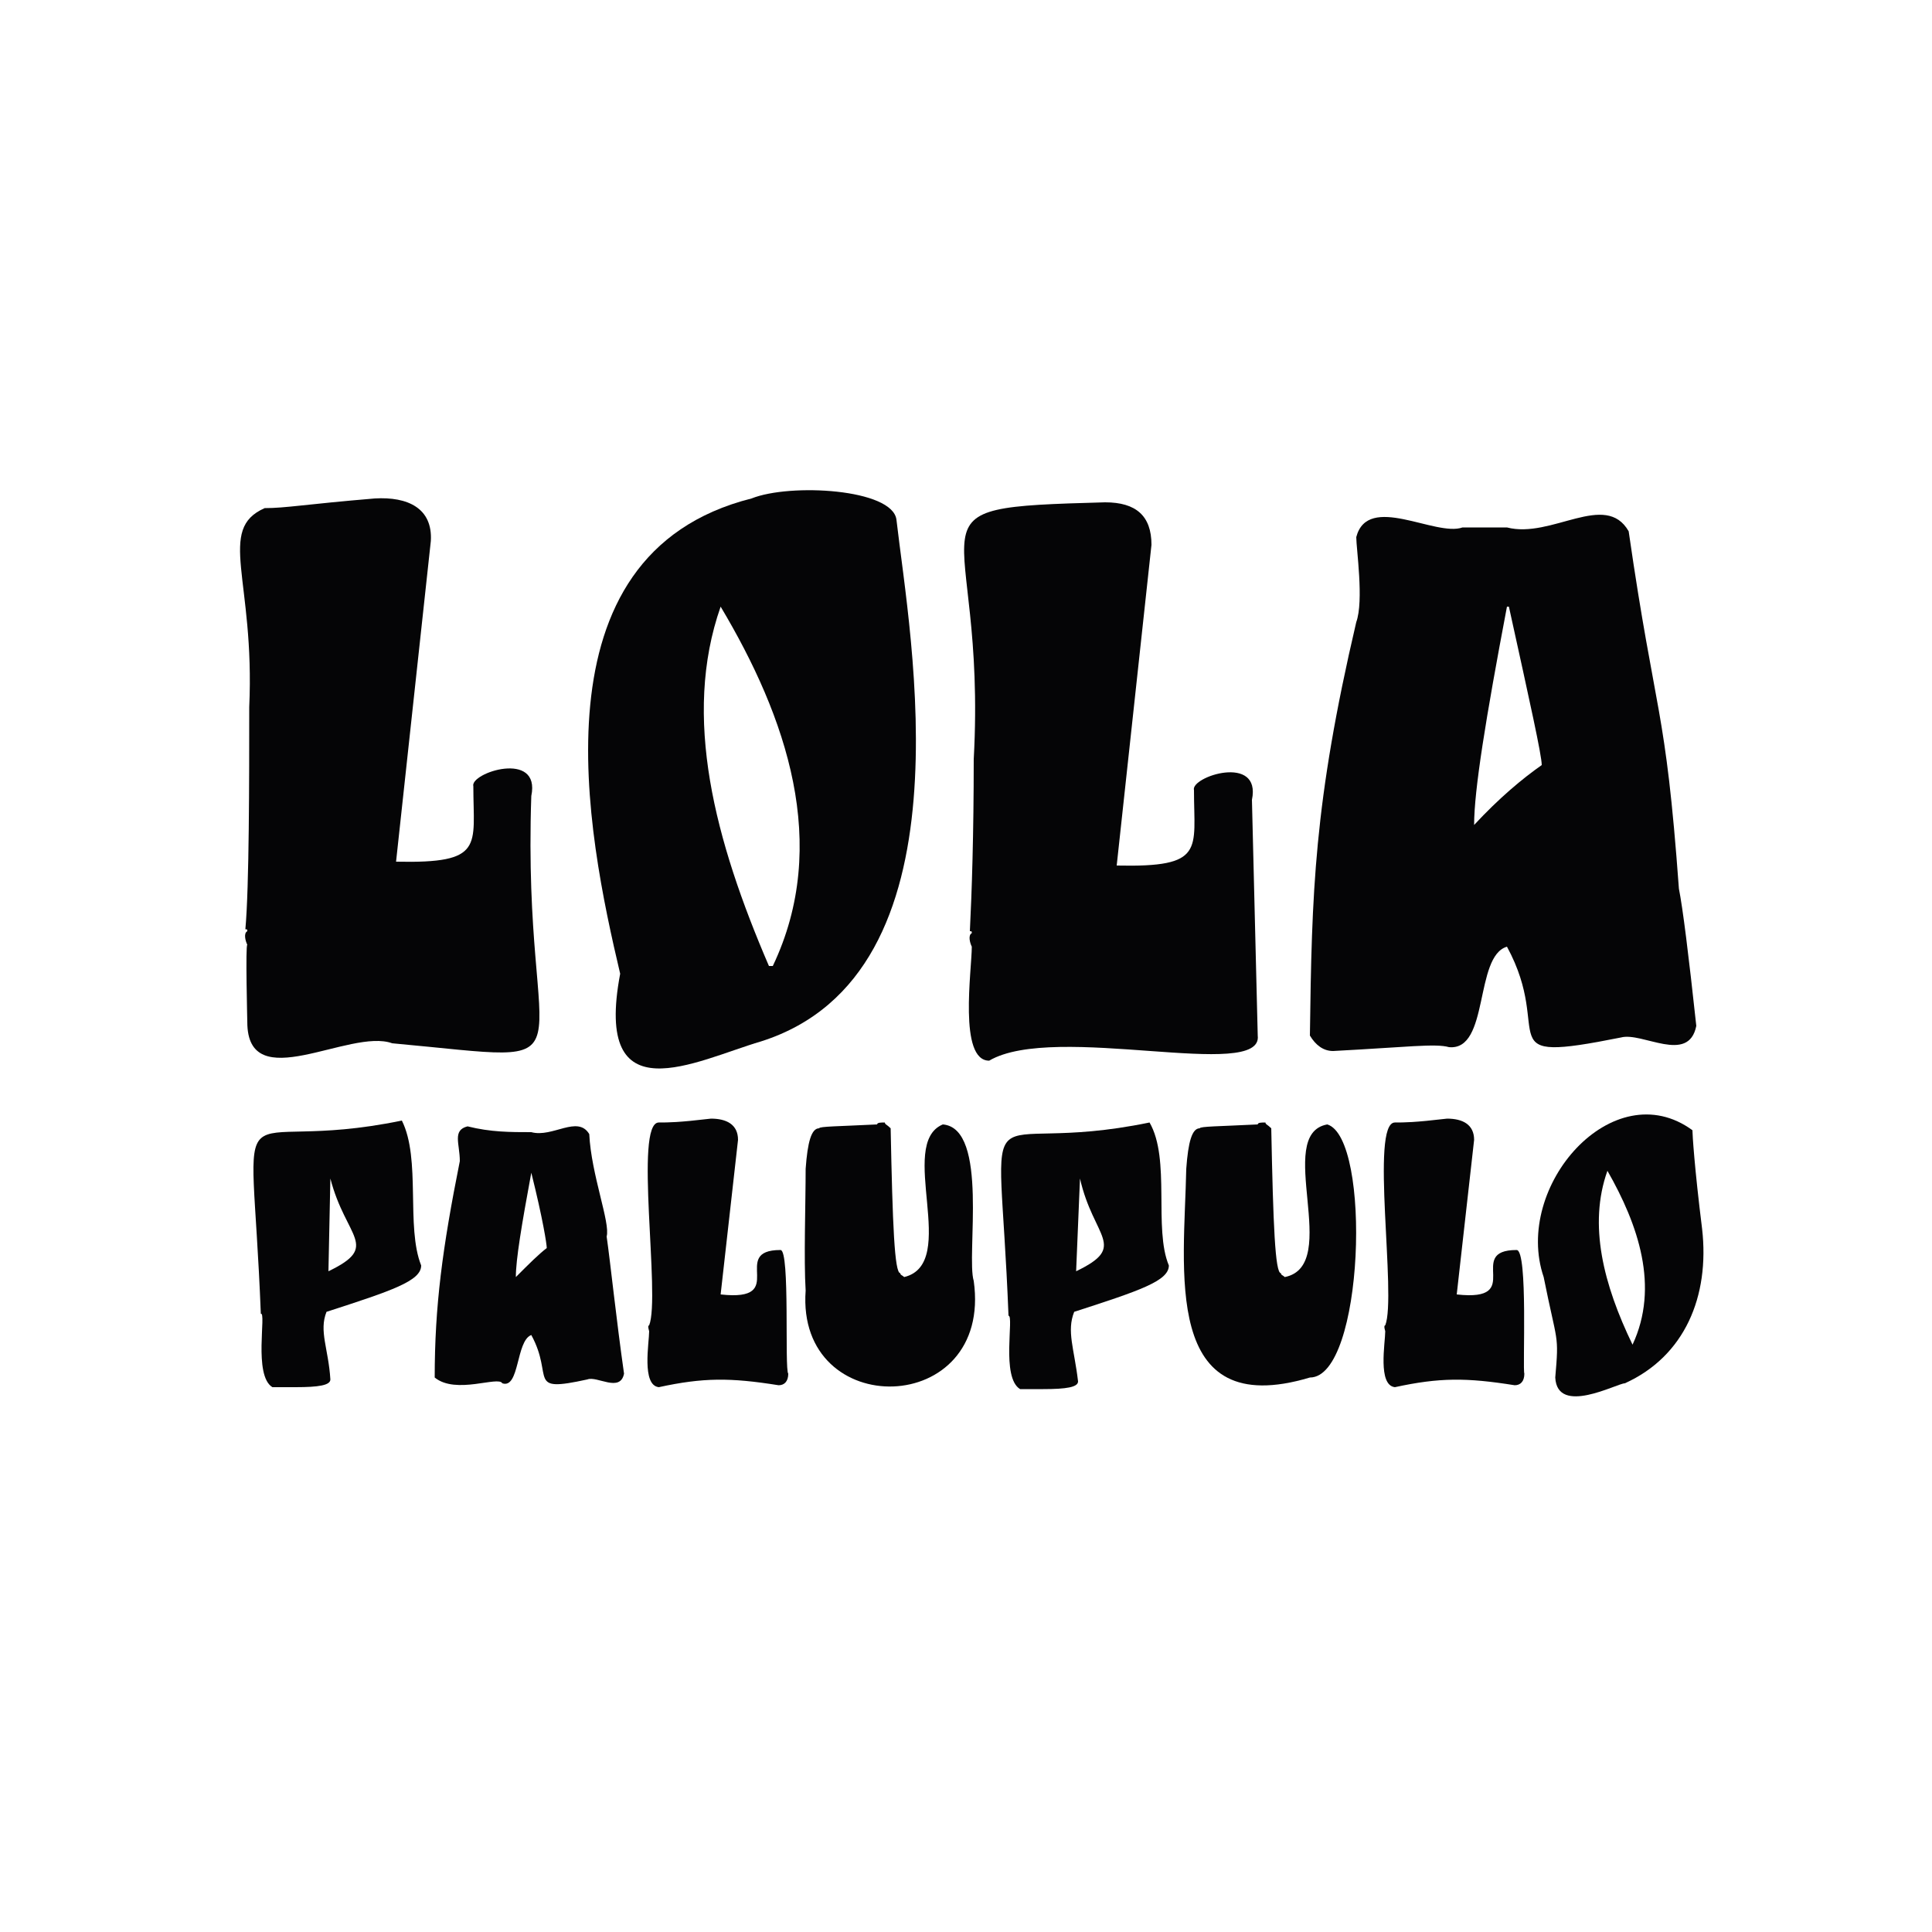
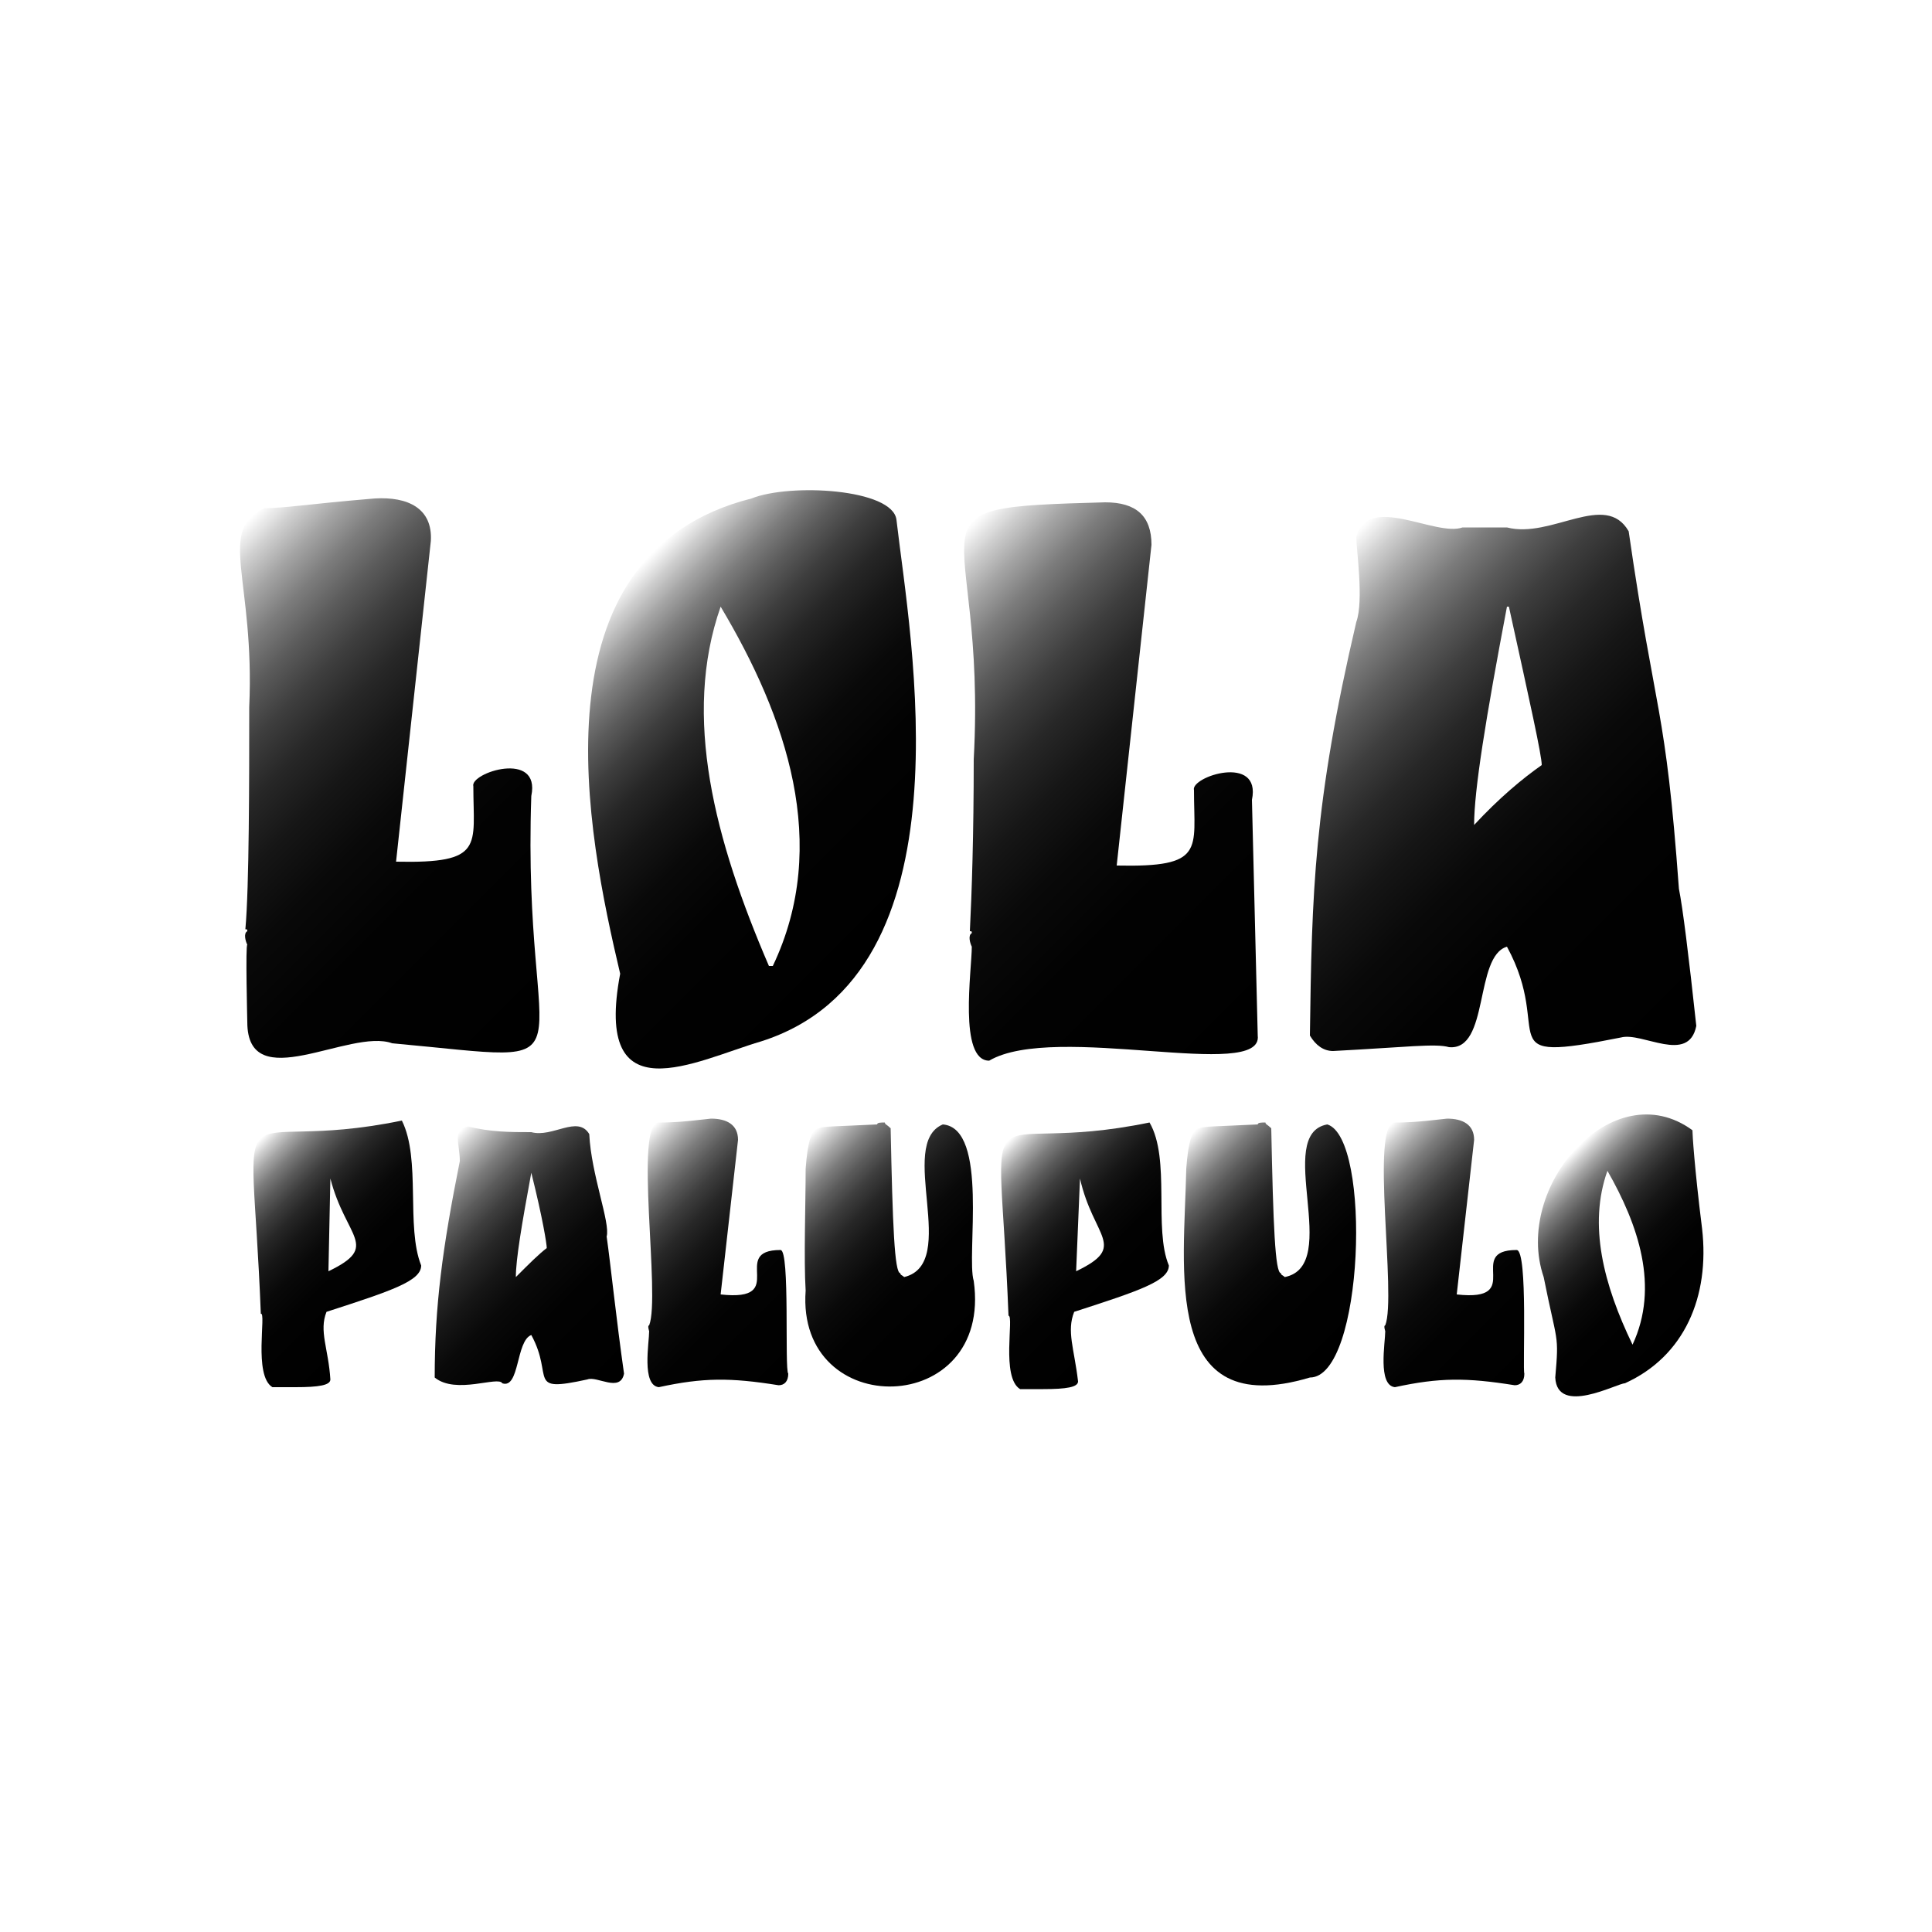
<svg xmlns="http://www.w3.org/2000/svg" version="1.1" id="Capa_1" x="0px" y="0px" viewBox="0 0 100 100" style="enable-background:new 0 0 100 100;" xml:space="preserve">
  <style type="text/css">
- 	.st0{fill:#050506;}
+ 	.st0{fill:url(#SVGID_1_);}
+ 	.st1{fill:url(#SVGID_00000126295120651249089270000005212755292550885788_);}
+ 	.st2{fill:url(#SVGID_00000028311183935563552220000002081623752456184760_);}
+ 	.st3{fill:url(#SVGID_00000008140606125432915570000009930779374791844767_);}
+ 	.st4{fill:url(#SVGID_00000020387181053588826120000013741495426216809919_);}
+ 	.st5{fill:url(#SVGID_00000083770683282856486170000002681972135283464075_);}
+ 	.st6{fill:url(#SVGID_00000139267449235862491260000018378488395655660218_);}
+ 	.st7{fill:url(#SVGID_00000043433059858535620030000002030672618918621337_);}
+ 	.st8{fill:url(#SVGID_00000112591205560531568680000003707930468223833729_);}
+ 	.st9{fill:url(#SVGID_00000093875224091367957350000014980882270754388621_);}
+ 	.st10{fill:url(#SVGID_00000064317646509432271520000014942721417134857886_);}
+ 	.st11{fill:url(#SVGID_00000101074376862595270160000011688144355945778618_);}
</style>
  <g>
+     <linearGradient id="SVGID_1_" gradientUnits="userSpaceOnUse" x1="8.441" y1="31.306" x2="29.358" y2="52.224">
+       <stop offset="0" style="stop-color:#FFFFFF" />
+       <stop offset="4.759115e-02" style="stop-color:#CFCFCF" />
+       <stop offset="9.768987e-02" style="stop-color:#A4A4A4" />
+       <stop offset="0.153" style="stop-color:#7C7C7C" />
+       <stop offset="0.213" style="stop-color:#5B5B5B" />
+       <stop offset="0.279" style="stop-color:#3E3E3E" />
+       <stop offset="0.352" style="stop-color:#272727" />
+       <stop offset="0.436" style="stop-color:#161616" />
+       <stop offset="0.538" style="stop-color:#090909" />
+       <stop offset="0.674" style="stop-color:#020202" />
+       <stop offset="1" style="stop-color:#000000" />
+     </linearGradient>
    <path class="st0" d="M12.8,52.9c0,3.9,5.3,0.3,7.5,1.1c11,1,6.7,1.8,7.2-12.8c0.5-2.4-3.2-1.2-3-0.5c0,3.1,0.6,4-4,3.9L22.3,28   c0.1-1.7-1.2-2.3-2.9-2.2c-3.6,0.3-4.6,0.5-5.7,0.5c-2.5,1.1-0.5,3.7-0.8,10.3c0,3.7,0,9.3-0.2,11.5c0.1,0,0.1,0,0.1,0.1   c-0.2,0.1-0.1,0.5,0,0.7C12.7,48.9,12.8,52.8,12.8,52.9z" />
-     <path class="st0" d="M39.4,53.9c11-3.5,7.7-20.9,7-27c-0.2-1.6-5.5-1.9-7.5-1.1c-11.5,2.9-8.5,17.4-6.8,24.6   C30.7,57.8,36,54.9,39.4,53.9z M37.3,31.4L37.3,31.4C40.7,37.1,43,43.7,40,50h-0.2C37,43.5,35.3,37.1,37.3,31.4z" />
-     <path class="st0" d="M50.4,39.3c0,3.9-0.1,6.9-0.2,8.9c0.1,0,0.1,0,0.1,0.1c-0.2,0.1-0.1,0.5,0,0.7c0,1.2-0.7,5.9,0.9,5.9   c3.4-2,14.2,1.1,13.9-1.3l-0.3-12.2c0.5-2.4-3.2-1.2-3-0.5c0,3.1,0.6,4-4,3.9l1.8-16.6c0-1.5-0.8-2.2-2.4-2.2   C46.2,26.3,51.1,26.4,50.4,39.3z" />
-     <path class="st0" d="M83.9,53.7c1.1-0.3,3.5,1.4,3.9-0.6c-0.4-3.7-0.7-6.1-0.9-7.1c-0.7-9.6-1.2-8.8-2.6-18.5   c-1.2-2.1-4,0.4-6.3-0.2h-2.3c-1.4,0.5-4.9-1.8-5.5,0.5c0,0.6,0.4,3.3,0,4.4c-2.2,9.4-2.3,14-2.4,21.4c0.3,0.5,0.7,0.8,1.2,0.8   c3.8-0.2,5.3-0.4,6-0.2c2.1,0.2,1.3-4.7,3-5.2C80.5,53.6,76.9,55.1,83.9,53.7z M76.3,42.7c0-1.8,0.6-5.5,1.7-11.3h0.1   c1.1,5,1.7,7.7,1.7,8.2C78.8,40.3,77.6,41.3,76.3,42.7z" />
-     <path class="st0" d="M20.8,58c-9.2,1.9-7.8-2.8-7.3,10l0,0c0.3-0.1-0.4,3.2,0.6,3.8h1.2c1.2,0,1.8-0.1,1.8-0.4   c-0.1-1.6-0.6-2.5-0.2-3.5c3.4-1.1,4.9-1.6,4.9-2.4C21,63.5,21.8,60,20.8,58z M17,65.8l0.1-4.8l0,0C17.9,64.1,19.7,64.5,17,65.8z" />
-     <path class="st0" d="M31.4,64c0.2-0.7-0.8-3.2-0.9-5.3c-0.6-1-1.9,0.2-3-0.1c-1.1,0-2.1,0-3.3-0.3c-0.8,0.2-0.4,0.9-0.4,1.8   c-0.9,4.5-1.3,7.5-1.3,11.2c1.1,0.9,3.3-0.1,3.5,0.3c0.9,0.3,0.7-2.2,1.5-2.5c1.2,2.2-0.3,3,2.9,2.3c0.5-0.2,1.7,0.7,1.9-0.3   C31.9,68.3,31.6,65.4,31.4,64z M26.7,66.1c0-0.9,0.3-2.7,0.8-5.4l0,0c0.6,2.4,0.8,3.7,0.8,3.9C27.9,64.9,27.4,65.4,26.7,66.1z" />
-     <path class="st0" d="M40.4,64.7c-2.7,0,0.5,2.7-3.1,2.3l0.9-8c0-0.8-0.6-1.1-1.4-1.1c-1.7,0.2-2.2,0.2-2.7,0.2   c-1.3,0,0.1,9-0.5,10.5l0,0c-0.1,0,0,0.3,0,0.3c0,0.6-0.4,2.8,0.5,2.9c2.3-0.5,3.7-0.5,6.2-0.1c0.3,0,0.5-0.2,0.5-0.6   C40.6,70.9,40.9,64.7,40.4,64.7z" />
-     <path class="st0" d="M50.4,66.3c-0.4-1.3,0.8-7.9-1.6-8.1c-2.4,1,0.9,7.2-2,7.9c-0.1-0.1-0.2-0.1-0.2-0.2c-0.3,0-0.4-2.5-0.5-7.5   c-0.2-0.2-0.3-0.2-0.3-0.3c-0.2,0-0.4,0-0.4,0.1c-2,0.1-3,0.1-3,0.2c-0.4,0-0.6,0.7-0.7,2.1c0,1.8-0.1,4.7,0,6.3   C41.2,73.6,51.4,73.4,50.4,66.3z" />
-     <path class="st0" d="M55.6,67.9c3.4-1.1,4.9-1.6,4.9-2.4c-0.8-1.9,0.1-5.5-1-7.4c-9.2,1.9-7.8-2.8-7.3,10l0,0   c0.3,0-0.4,3.2,0.6,3.8H54c1.2,0,1.8-0.1,1.8-0.4C55.6,69.8,55.2,68.9,55.6,67.9z M55.9,61L55.9,61c0.7,3.1,2.5,3.5-0.2,4.8   L55.9,61z" />
-     <path class="st0" d="M68.7,58.2c-2.8,0.5,0.8,7.3-2.2,7.9c-0.1-0.1-0.2-0.1-0.2-0.2c-0.3,0-0.4-2.5-0.5-7.5   c-0.2-0.2-0.3-0.2-0.3-0.3c-0.2,0-0.4,0-0.4,0.1c-2,0.1-3,0.1-3,0.2c-0.4,0-0.6,0.7-0.7,2.1c-0.1,5.2-1.3,13.1,6.4,10.8   C70.6,71.3,71,58.9,68.7,58.2z" />
-     <path class="st0" d="M78.5,64.7c-2.7,0,0.5,2.7-3.1,2.3l0.9-8c0-0.8-0.6-1.1-1.4-1.1c-1.7,0.2-2.2,0.2-2.7,0.2   c-1.3,0,0.1,9-0.5,10.5l0,0c-0.1,0,0,0.3,0,0.3c0,0.6-0.4,2.8,0.5,2.9c2.3-0.5,3.7-0.5,6.2-0.1c0.3,0,0.5-0.2,0.5-0.6   C78.8,70.9,79.1,64.7,78.5,64.7z" />
-     <path class="st0" d="M88.1,63.6c-0.4-3.2-0.5-4.9-0.5-5.1c-4.1-3-9.3,2.9-7.7,7.6c0.7,3.5,0.8,2.9,0.6,5.2c0.1,2,3.2,0.3,3.6,0.3   C87.2,70.2,88.5,67.1,88.1,63.6z M84.5,69.6L84.5,69.6c-1.5-3.1-2.3-6.2-1.3-9l0,0C84.8,63.4,85.9,66.6,84.5,69.6z" />
+     <linearGradient id="SVGID_00000036942582556947371860000011076867833007934371_" gradientUnits="userSpaceOnUse" x1="30.577" y1="31.809" x2="46.841" y2="48.073">
+       <stop offset="0" style="stop-color:#FFFFFF" />
+       <stop offset="4.759115e-02" style="stop-color:#CFCFCF" />
+       <stop offset="9.768987e-02" style="stop-color:#A4A4A4" />
+       <stop offset="0.153" style="stop-color:#7C7C7C" />
+       <stop offset="0.213" style="stop-color:#5B5B5B" />
+       <stop offset="0.279" style="stop-color:#3E3E3E" />
+       <stop offset="0.352" style="stop-color:#272727" />
+       <stop offset="0.436" style="stop-color:#161616" />
+       <stop offset="0.538" style="stop-color:#090909" />
+       <stop offset="0.674" style="stop-color:#020202" />
+       <stop offset="1" style="stop-color:#000000" />
+     </linearGradient>
+     <path style="fill:url(#SVGID_00000036942582556947371860000011076867833007934371_);" d="M39.4,53.9c11-3.5,7.7-20.9,7-27   c-0.2-1.6-5.5-1.9-7.5-1.1c-11.5,2.9-8.5,17.4-6.8,24.6C30.7,57.8,36,54.9,39.4,53.9z M37.3,31.4L37.3,31.4   C40.7,37.1,43,43.7,40,50h-0.2C37,43.5,35.3,37.1,37.3,31.4z" />
+     <linearGradient id="SVGID_00000111183709920583829900000002405149487415848328_" gradientUnits="userSpaceOnUse" x1="45.786" y1="31.551" x2="66.641" y2="52.406">
+       <stop offset="0" style="stop-color:#FFFFFF" />
+       <stop offset="4.759115e-02" style="stop-color:#CFCFCF" />
+       <stop offset="9.768987e-02" style="stop-color:#A4A4A4" />
+       <stop offset="0.153" style="stop-color:#7C7C7C" />
+       <stop offset="0.213" style="stop-color:#5B5B5B" />
+       <stop offset="0.279" style="stop-color:#3E3E3E" />
+       <stop offset="0.352" style="stop-color:#272727" />
+       <stop offset="0.436" style="stop-color:#161616" />
+       <stop offset="0.538" style="stop-color:#090909" />
+       <stop offset="0.674" style="stop-color:#020202" />
+       <stop offset="1" style="stop-color:#000000" />
+     </linearGradient>
+     <path style="fill:url(#SVGID_00000111183709920583829900000002405149487415848328_);" d="M50.4,39.3c0,3.9-0.1,6.9-0.2,8.9   c0.1,0,0.1,0,0.1,0.1c-0.2,0.1-0.1,0.5,0,0.7c0,1.2-0.7,5.9,0.9,5.9c3.4-2,14.2,1.1,13.9-1.3l-0.3-12.2c0.5-2.4-3.2-1.2-3-0.5   c0,3.1,0.6,4-4,3.9l1.8-16.6c0-1.5-0.8-2.2-2.4-2.2C46.2,26.3,51.1,26.4,50.4,39.3z" />
+     <linearGradient id="SVGID_00000181794685018191701480000003547890353796330112_" gradientUnits="userSpaceOnUse" x1="66.596" y1="31.093" x2="88.385" y2="52.882">
+       <stop offset="0" style="stop-color:#FFFFFF" />
+       <stop offset="4.759115e-02" style="stop-color:#CFCFCF" />
+       <stop offset="9.768987e-02" style="stop-color:#A4A4A4" />
+       <stop offset="0.153" style="stop-color:#7C7C7C" />
+       <stop offset="0.213" style="stop-color:#5B5B5B" />
+       <stop offset="0.279" style="stop-color:#3E3E3E" />
+       <stop offset="0.352" style="stop-color:#272727" />
+       <stop offset="0.436" style="stop-color:#161616" />
+       <stop offset="0.538" style="stop-color:#090909" />
+       <stop offset="0.674" style="stop-color:#020202" />
+       <stop offset="1" style="stop-color:#000000" />
+     </linearGradient>
+     <path style="fill:url(#SVGID_00000181794685018191701480000003547890353796330112_);" d="M83.9,53.7c1.1-0.3,3.5,1.4,3.9-0.6   c-0.4-3.7-0.7-6.1-0.9-7.1c-0.7-9.6-1.2-8.8-2.6-18.5c-1.2-2.1-4,0.4-6.3-0.2h-2.3c-1.4,0.5-4.9-1.8-5.5,0.5c0,0.6,0.4,3.3,0,4.4   c-2.2,9.4-2.3,14-2.4,21.4c0.3,0.5,0.7,0.8,1.2,0.8c3.8-0.2,5.3-0.4,6-0.2c2.1,0.2,1.3-4.7,3-5.2C80.5,53.6,76.9,55.1,83.9,53.7z    M76.3,42.7c0-1.8,0.6-5.5,1.7-11.3h0.1c1.1,5,1.7,7.7,1.7,8.2C78.8,40.3,77.6,41.3,76.3,42.7z" />
+     <linearGradient id="SVGID_00000017508547563050104980000004122881401479545016_" gradientUnits="userSpaceOnUse" x1="12.48" y1="59.944" x2="20.561" y2="68.025">
+       <stop offset="0" style="stop-color:#FFFFFF" />
+       <stop offset="4.759115e-02" style="stop-color:#CFCFCF" />
+       <stop offset="9.768987e-02" style="stop-color:#A4A4A4" />
+       <stop offset="0.153" style="stop-color:#7C7C7C" />
+       <stop offset="0.213" style="stop-color:#5B5B5B" />
+       <stop offset="0.279" style="stop-color:#3E3E3E" />
+       <stop offset="0.352" style="stop-color:#272727" />
+       <stop offset="0.436" style="stop-color:#161616" />
+       <stop offset="0.538" style="stop-color:#090909" />
+       <stop offset="0.674" style="stop-color:#020202" />
+       <stop offset="1" style="stop-color:#000000" />
+     </linearGradient>
+     <path style="fill:url(#SVGID_00000017508547563050104980000004122881401479545016_);" d="M20.8,58c-9.2,1.9-7.8-2.8-7.3,10l0,0   c0.3-0.1-0.4,3.2,0.6,3.8h1.2c1.2,0,1.8-0.1,1.8-0.4c-0.1-1.6-0.6-2.5-0.2-3.5c3.4-1.1,4.9-1.6,4.9-2.4C21,63.5,21.8,60,20.8,58z    M17,65.8l0.1-4.8l0,0C17.9,64.1,19.7,64.5,17,65.8z" />
+     <linearGradient id="SVGID_00000137827923513339489800000001362597267739624832_" gradientUnits="userSpaceOnUse" x1="21.925" y1="60.404" x2="32.551" y2="71.029">
+       <stop offset="0" style="stop-color:#FFFFFF" />
+       <stop offset="4.759115e-02" style="stop-color:#CFCFCF" />
+       <stop offset="9.768987e-02" style="stop-color:#A4A4A4" />
+       <stop offset="0.153" style="stop-color:#7C7C7C" />
+       <stop offset="0.213" style="stop-color:#5B5B5B" />
+       <stop offset="0.279" style="stop-color:#3E3E3E" />
+       <stop offset="0.352" style="stop-color:#272727" />
+       <stop offset="0.436" style="stop-color:#161616" />
+       <stop offset="0.538" style="stop-color:#090909" />
+       <stop offset="0.674" style="stop-color:#020202" />
+       <stop offset="1" style="stop-color:#000000" />
+     </linearGradient>
+     <path style="fill:url(#SVGID_00000137827923513339489800000001362597267739624832_);" d="M31.4,64c0.2-0.7-0.8-3.2-0.9-5.3   c-0.6-1-1.9,0.2-3-0.1c-1.1,0-2.1,0-3.3-0.3c-0.8,0.2-0.4,0.9-0.4,1.8c-0.9,4.5-1.3,7.5-1.3,11.2c1.1,0.9,3.3-0.1,3.5,0.3   c0.9,0.3,0.7-2.2,1.5-2.5c1.2,2.2-0.3,3,2.9,2.3c0.5-0.2,1.7,0.7,1.9-0.3C31.9,68.3,31.6,65.4,31.4,64z M26.7,66.1   c0-0.9,0.3-2.7,0.8-5.4l0,0c0.6,2.4,0.8,3.7,0.8,3.9C27.9,64.9,27.4,65.4,26.7,66.1z" />
+     <linearGradient id="SVGID_00000157306253125095896160000004527624695712653981_" gradientUnits="userSpaceOnUse" x1="31.499" y1="60.589" x2="41.562" y2="70.652">
+       <stop offset="0" style="stop-color:#FFFFFF" />
+       <stop offset="4.759115e-02" style="stop-color:#CFCFCF" />
+       <stop offset="9.768987e-02" style="stop-color:#A4A4A4" />
+       <stop offset="0.153" style="stop-color:#7C7C7C" />
+       <stop offset="0.213" style="stop-color:#5B5B5B" />
+       <stop offset="0.279" style="stop-color:#3E3E3E" />
+       <stop offset="0.352" style="stop-color:#272727" />
+       <stop offset="0.436" style="stop-color:#161616" />
+       <stop offset="0.538" style="stop-color:#090909" />
+       <stop offset="0.674" style="stop-color:#020202" />
+       <stop offset="1" style="stop-color:#000000" />
+     </linearGradient>
+     <path style="fill:url(#SVGID_00000157306253125095896160000004527624695712653981_);" d="M40.4,64.7c-2.7,0,0.5,2.7-3.1,2.3l0.9-8   c0-0.8-0.6-1.1-1.4-1.1c-1.7,0.2-2.2,0.2-2.7,0.2c-1.3,0,0.1,9-0.5,10.5l0,0c-0.1,0,0,0.3,0,0.3c0,0.6-0.4,2.8,0.5,2.9   c2.3-0.5,3.7-0.5,6.2-0.1c0.3,0,0.5-0.2,0.5-0.6C40.6,70.9,40.9,64.7,40.4,64.7z" />
+     <linearGradient id="SVGID_00000013903949081536579180000008806278719775375751_" gradientUnits="userSpaceOnUse" x1="41.18" y1="59.486" x2="50.713" y2="69.019">
+       <stop offset="0" style="stop-color:#FFFFFF" />
+       <stop offset="4.759115e-02" style="stop-color:#CFCFCF" />
+       <stop offset="9.768987e-02" style="stop-color:#A4A4A4" />
+       <stop offset="0.153" style="stop-color:#7C7C7C" />
+       <stop offset="0.213" style="stop-color:#5B5B5B" />
+       <stop offset="0.279" style="stop-color:#3E3E3E" />
+       <stop offset="0.352" style="stop-color:#272727" />
+       <stop offset="0.436" style="stop-color:#161616" />
+       <stop offset="0.538" style="stop-color:#090909" />
+       <stop offset="0.674" style="stop-color:#020202" />
+       <stop offset="1" style="stop-color:#000000" />
+     </linearGradient>
+     <path style="fill:url(#SVGID_00000013903949081536579180000008806278719775375751_);" d="M50.4,66.3c-0.4-1.3,0.8-7.9-1.6-8.1   c-2.4,1,0.9,7.2-2,7.9c-0.1-0.1-0.2-0.1-0.2-0.2c-0.3,0-0.4-2.5-0.5-7.5c-0.2-0.2-0.3-0.2-0.3-0.3c-0.2,0-0.4,0-0.4,0.1   c-2,0.1-3,0.1-3,0.2c-0.4,0-0.6,0.7-0.7,2.1c0,1.8-0.1,4.7,0,6.3C41.2,73.6,51.4,73.4,50.4,66.3z" />
+     <linearGradient id="SVGID_00000065794254661963801450000012778753473508532876_" gradientUnits="userSpaceOnUse" x1="51.179" y1="60.044" x2="59.26" y2="68.125">
+       <stop offset="0" style="stop-color:#FFFFFF" />
+       <stop offset="4.759115e-02" style="stop-color:#CFCFCF" />
+       <stop offset="9.768987e-02" style="stop-color:#A4A4A4" />
+       <stop offset="0.153" style="stop-color:#7C7C7C" />
+       <stop offset="0.213" style="stop-color:#5B5B5B" />
+       <stop offset="0.279" style="stop-color:#3E3E3E" />
+       <stop offset="0.352" style="stop-color:#272727" />
+       <stop offset="0.436" style="stop-color:#161616" />
+       <stop offset="0.538" style="stop-color:#090909" />
+       <stop offset="0.674" style="stop-color:#020202" />
+       <stop offset="1" style="stop-color:#000000" />
+     </linearGradient>
+     <path style="fill:url(#SVGID_00000065794254661963801450000012778753473508532876_);" d="M55.6,67.9c3.4-1.1,4.9-1.6,4.9-2.4   c-0.8-1.9,0.1-5.5-1-7.4c-9.2,1.9-7.8-2.8-7.3,10l0,0c0.3,0-0.4,3.2,0.6,3.8H54c1.2,0,1.8-0.1,1.8-0.4   C55.6,69.8,55.2,68.9,55.6,67.9z M55.9,61L55.9,61c0.7,3.1,2.5,3.5-0.2,4.8L55.9,61z" />
+     <linearGradient id="SVGID_00000042730453611880057870000012889985281154908545_" gradientUnits="userSpaceOnUse" x1="60.846" y1="59.519" x2="70.424" y2="69.097">
+       <stop offset="0" style="stop-color:#FFFFFF" />
+       <stop offset="4.759115e-02" style="stop-color:#CFCFCF" />
+       <stop offset="9.768987e-02" style="stop-color:#A4A4A4" />
+       <stop offset="0.153" style="stop-color:#7C7C7C" />
+       <stop offset="0.213" style="stop-color:#5B5B5B" />
+       <stop offset="0.279" style="stop-color:#3E3E3E" />
+       <stop offset="0.352" style="stop-color:#272727" />
+       <stop offset="0.436" style="stop-color:#161616" />
+       <stop offset="0.538" style="stop-color:#090909" />
+       <stop offset="0.674" style="stop-color:#020202" />
+       <stop offset="1" style="stop-color:#000000" />
+     </linearGradient>
+     <path style="fill:url(#SVGID_00000042730453611880057870000012889985281154908545_);" d="M68.7,58.2c-2.8,0.5,0.8,7.3-2.2,7.9   c-0.1-0.1-0.2-0.1-0.2-0.2c-0.3,0-0.4-2.5-0.5-7.5c-0.2-0.2-0.3-0.2-0.3-0.3c-0.2,0-0.4,0-0.4,0.1c-2,0.1-3,0.1-3,0.2   c-0.4,0-0.6,0.7-0.7,2.1c-0.1,5.2-1.3,13.1,6.4,10.8C70.6,71.3,71,58.9,68.7,58.2z" />
+     <linearGradient id="SVGID_00000058558388214812343760000002968235106166116026_" gradientUnits="userSpaceOnUse" x1="69.599" y1="60.589" x2="79.662" y2="70.652">
+       <stop offset="0" style="stop-color:#FFFFFF" />
+       <stop offset="4.759115e-02" style="stop-color:#CFCFCF" />
+       <stop offset="9.768987e-02" style="stop-color:#A4A4A4" />
+       <stop offset="0.153" style="stop-color:#7C7C7C" />
+       <stop offset="0.213" style="stop-color:#5B5B5B" />
+       <stop offset="0.279" style="stop-color:#3E3E3E" />
+       <stop offset="0.352" style="stop-color:#272727" />
+       <stop offset="0.436" style="stop-color:#161616" />
+       <stop offset="0.538" style="stop-color:#090909" />
+       <stop offset="0.674" style="stop-color:#020202" />
+       <stop offset="1" style="stop-color:#000000" />
+     </linearGradient>
+     <path style="fill:url(#SVGID_00000058558388214812343760000002968235106166116026_);" d="M78.5,64.7c-2.7,0,0.5,2.7-3.1,2.3l0.9-8   c0-0.8-0.6-1.1-1.4-1.1c-1.7,0.2-2.2,0.2-2.7,0.2c-1.3,0,0.1,9-0.5,10.5l0,0c-0.1,0,0,0.3,0,0.3c0,0.6-0.4,2.8,0.5,2.9   c2.3-0.5,3.7-0.5,6.2-0.1c0.3,0,0.5-0.2,0.5-0.6C78.8,70.9,79.1,64.7,78.5,64.7z" />
+     <linearGradient id="SVGID_00000175312687074013116570000017791588080353195918_" gradientUnits="userSpaceOnUse" x1="79.975" y1="61.047" x2="87.635" y2="68.706">
+       <stop offset="0" style="stop-color:#FFFFFF" />
+       <stop offset="4.759115e-02" style="stop-color:#CFCFCF" />
+       <stop offset="9.768987e-02" style="stop-color:#A4A4A4" />
+       <stop offset="0.153" style="stop-color:#7C7C7C" />
+       <stop offset="0.213" style="stop-color:#5B5B5B" />
+       <stop offset="0.279" style="stop-color:#3E3E3E" />
+       <stop offset="0.352" style="stop-color:#272727" />
+       <stop offset="0.436" style="stop-color:#161616" />
+       <stop offset="0.538" style="stop-color:#090909" />
+       <stop offset="0.674" style="stop-color:#020202" />
+       <stop offset="1" style="stop-color:#000000" />
+     </linearGradient>
+     <path style="fill:url(#SVGID_00000175312687074013116570000017791588080353195918_);" d="M88.1,63.6c-0.4-3.2-0.5-4.9-0.5-5.1   c-4.1-3-9.3,2.9-7.7,7.6c0.7,3.5,0.8,2.9,0.6,5.2c0.1,2,3.2,0.3,3.6,0.3C87.2,70.2,88.5,67.1,88.1,63.6z M84.5,69.6L84.5,69.6   c-1.5-3.1-2.3-6.2-1.3-9l0,0C84.8,63.4,85.9,66.6,84.5,69.6z" />
  </g>
</svg>
